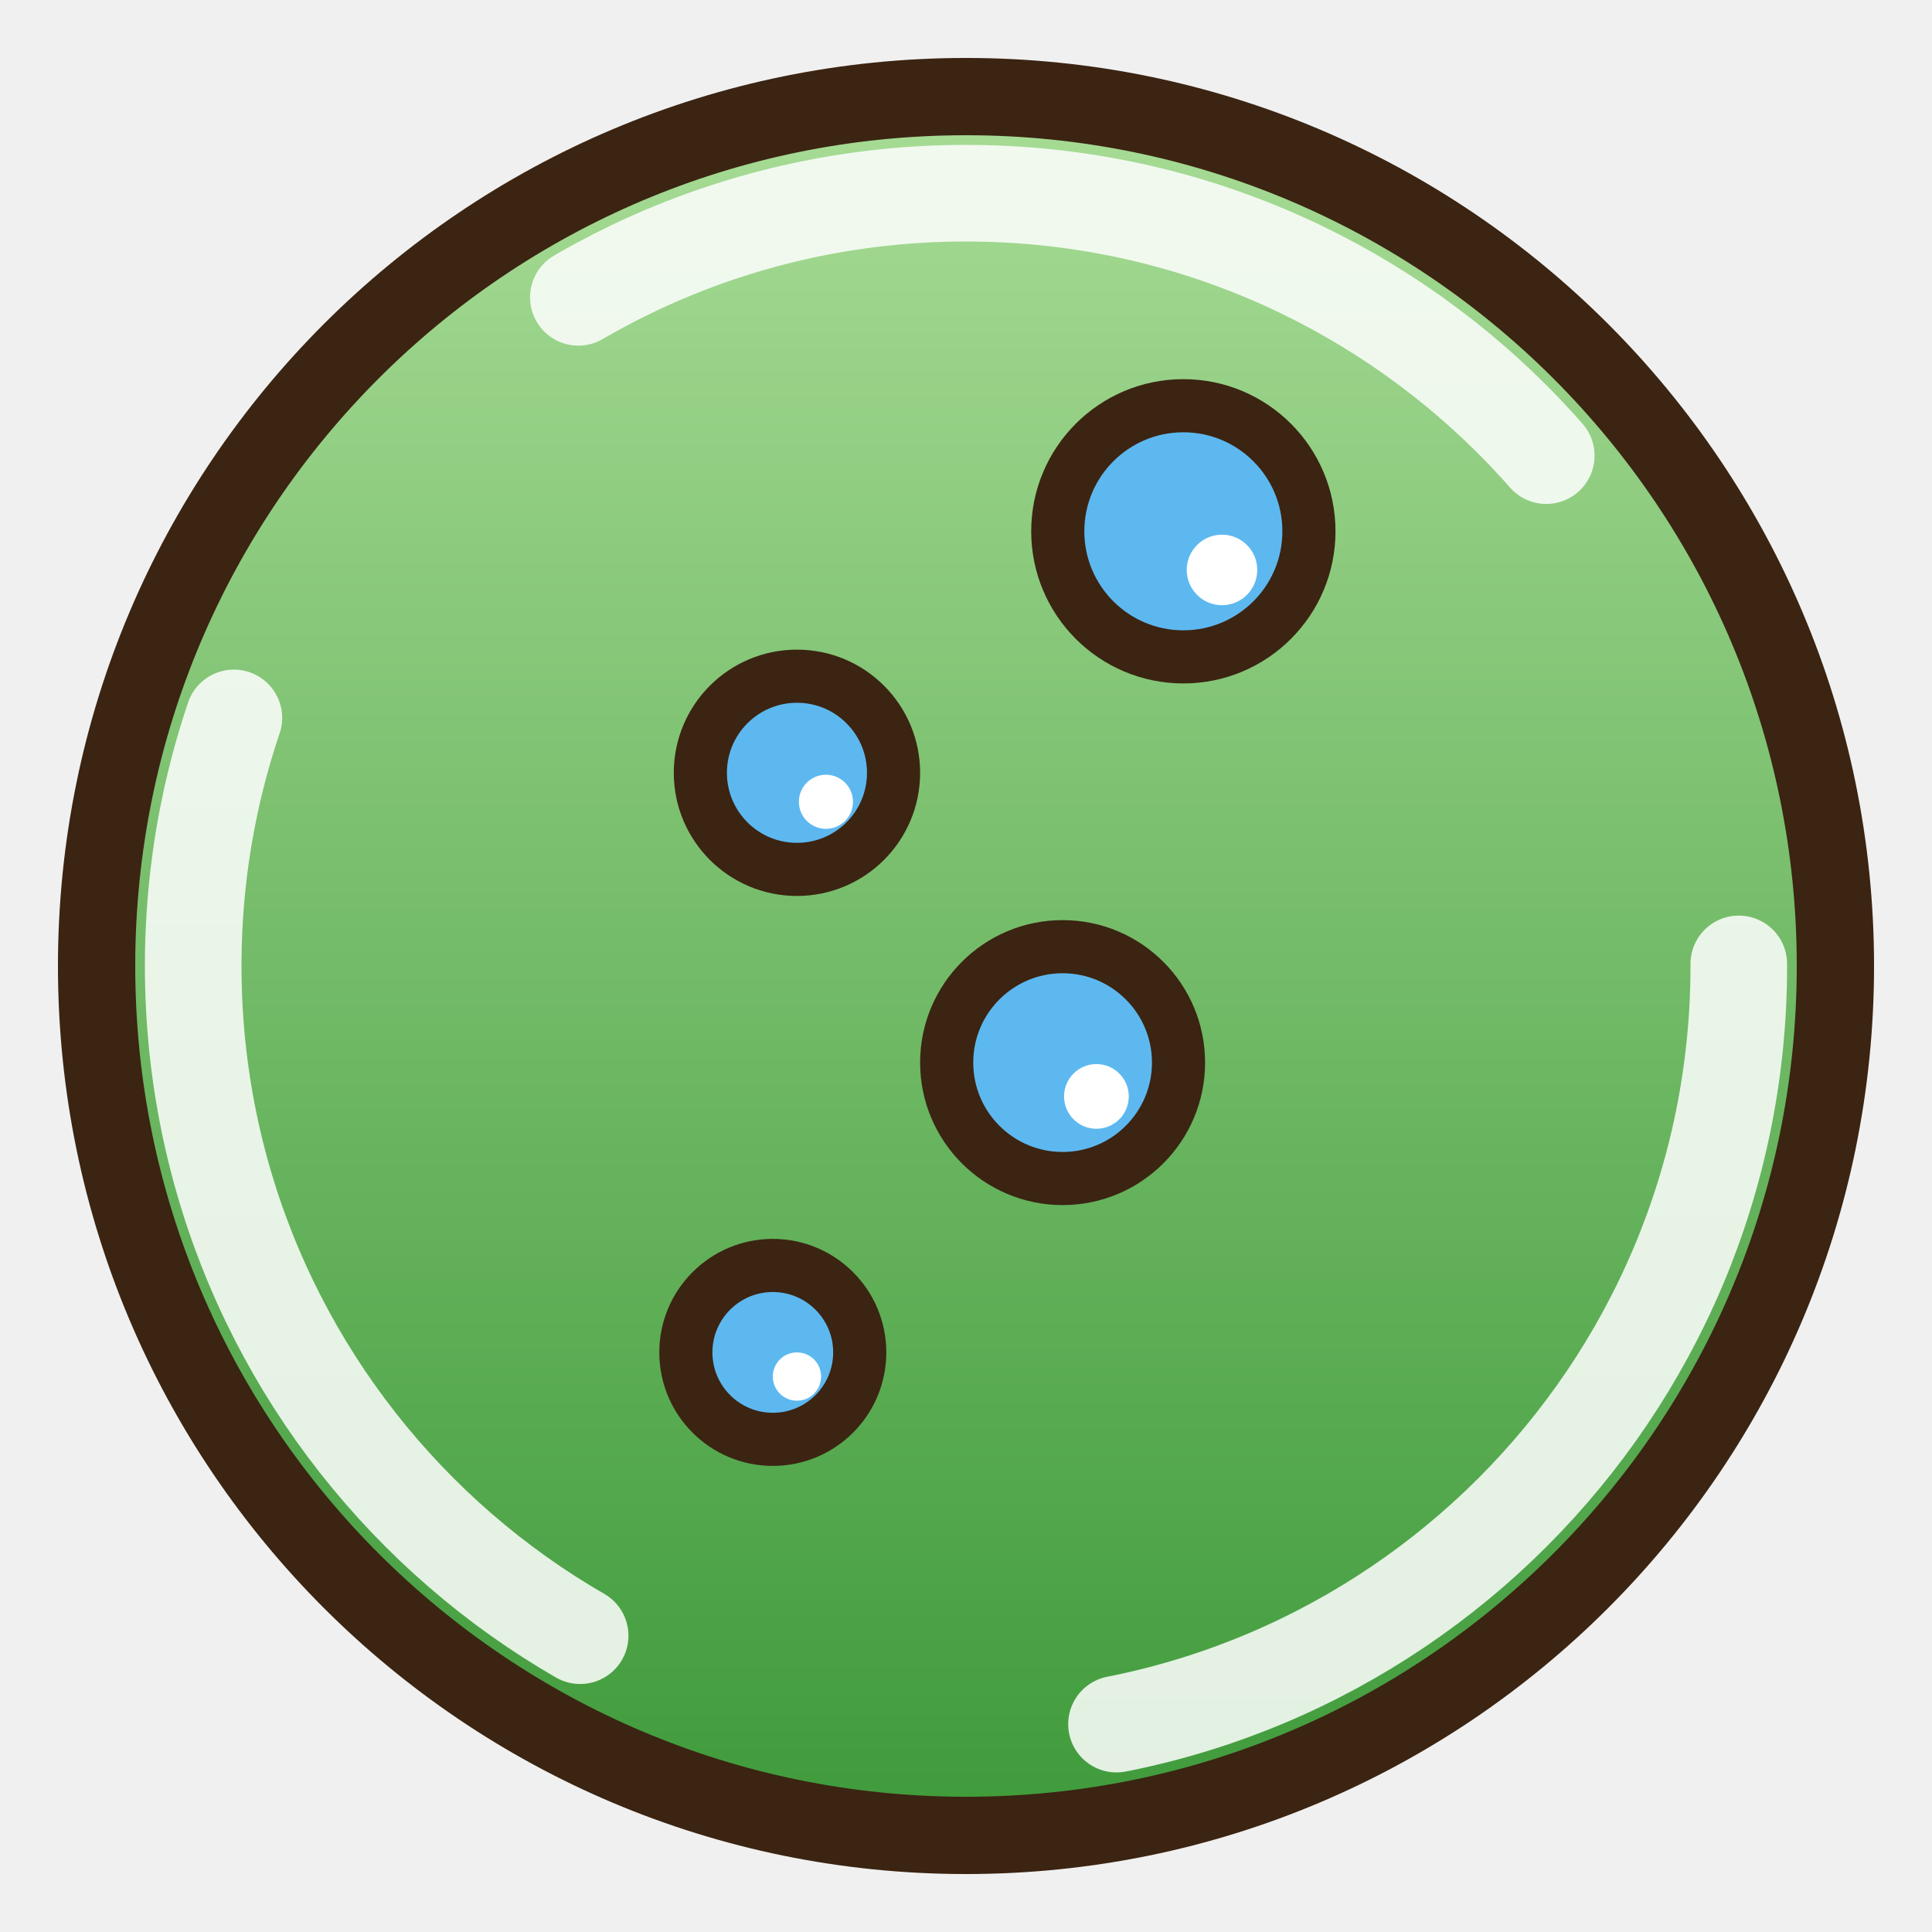
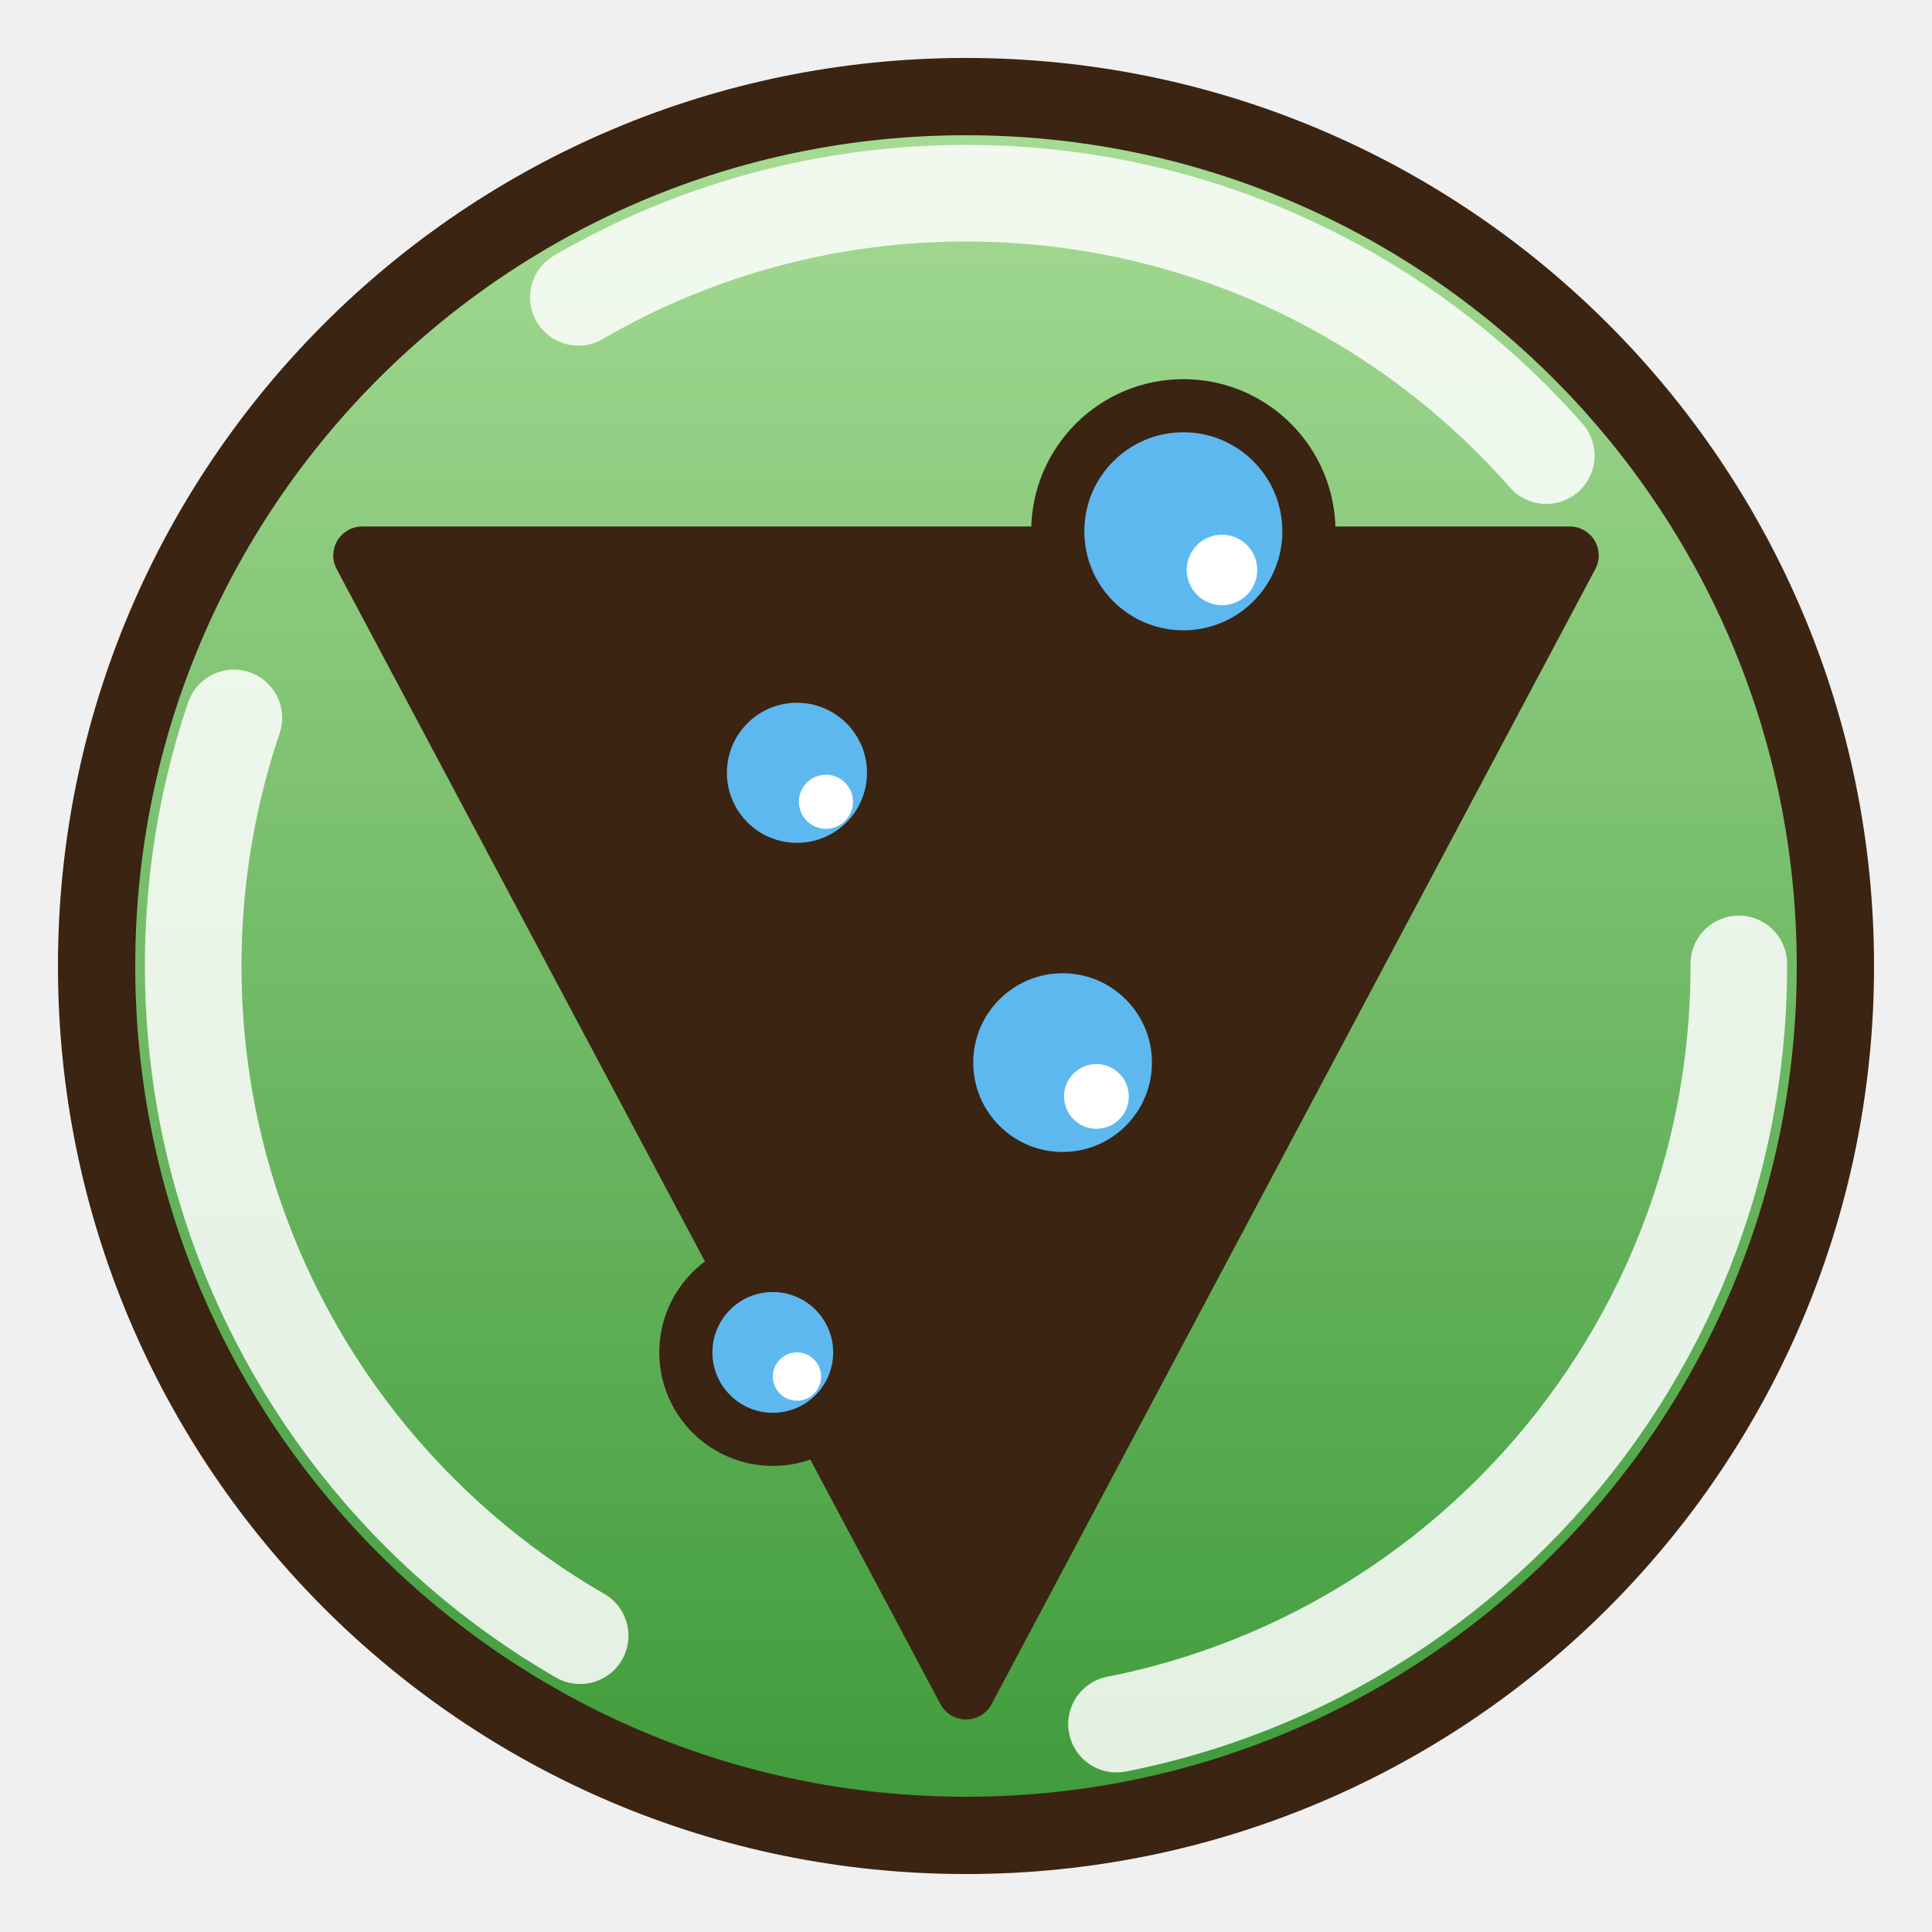
<svg xmlns="http://www.w3.org/2000/svg" width="40" height="40" viewBox="0 0 40 40" role="img" aria-labelledby="title">
  <defs>
    <linearGradient id="gK" x1="0" y1="0" x2="0" y2="1">
      <stop offset="0" stop-color="#A8DC96" />
      <stop offset="1" stop-color="#3E9A3A" />
    </linearGradient>
  </defs>
  <circle cx="20" cy="20" r="18" fill="url(#gK)" stroke="#3B2412" stroke-width="1.6" />
  <circle cx="20" cy="20" r="16" fill="none" stroke="#FFFFFF" stroke-opacity="0.85" stroke-width="2" stroke-linecap="round" stroke-dasharray="22 11.5">
    <animateTransform attributeName="transform" type="rotate" from="0 20 20" to="360 20 20" dur="1.6s" repeatCount="indefinite" />
  </circle>
+   <g transform="rotate(180 20 20)">
+     <path d="M20,5 L32.5,28.5 L7.5,28.5 Z" fill="#3B2412" stroke="#3B2412" stroke-width="1.2" stroke-linejoin="round" />
+   </g>
  <g transform="rotate(180 20 20)">
    <g opacity="1">
      <animate attributeName="opacity" values="0;1;1;0" keyTimes="0;0.15;0.75;1" dur="2.4s" begin="0.00s" repeatCount="indefinite" />
      <animateTransform attributeName="transform" type="translate" values="0 8;0 -8" dur="2.4s" begin="0.00s" repeatCount="indefinite" />
      <circle cx="15.5" cy="29" r="2.6" fill="#5DB8F0" stroke="#3B2412" stroke-width="1.1" />
      <circle cx="14.7" cy="28.2" r="0.73" fill="#FFFFFF" />
    </g>
    <g opacity="1">
      <animate attributeName="opacity" values="0;1;1;0" keyTimes="0;0.15;0.75;1" dur="2.4s" begin="0.60s" repeatCount="indefinite" />
      <animateTransform attributeName="transform" type="translate" values="0 8;0 -8" dur="2.4s" begin="0.60s" repeatCount="indefinite" />
      <circle cx="23.5" cy="24" r="2.0" fill="#5DB8F0" stroke="#3B2412" stroke-width="1.1" />
      <circle cx="22.9" cy="23.4" r="0.56" fill="#FFFFFF" />
    </g>
    <g opacity="1">
      <animate attributeName="opacity" values="0;1;1;0" keyTimes="0;0.15;0.75;1" dur="2.4s" begin="1.20s" repeatCount="indefinite" />
      <animateTransform attributeName="transform" type="translate" values="0 8;0 -8" dur="2.4s" begin="1.20s" repeatCount="indefinite" />
      <circle cx="18" cy="18" r="2.4" fill="#5DB8F0" stroke="#3B2412" stroke-width="1.1" />
      <circle cx="17.3" cy="17.3" r="0.67" fill="#FFFFFF" />
    </g>
    <g opacity="1">
      <animate attributeName="opacity" values="0;1;1;0" keyTimes="0;0.15;0.75;1" dur="2.4s" begin="1.80s" repeatCount="indefinite" />
      <animateTransform attributeName="transform" type="translate" values="0 8;0 -8" dur="2.4s" begin="1.80s" repeatCount="indefinite" />
      <circle cx="24" cy="12" r="1.8" fill="#5DB8F0" stroke="#3B2412" stroke-width="1.1" />
      <circle cx="23.5" cy="11.5" r="0.50" fill="#FFFFFF" />
    </g>
  </g>
</svg>
